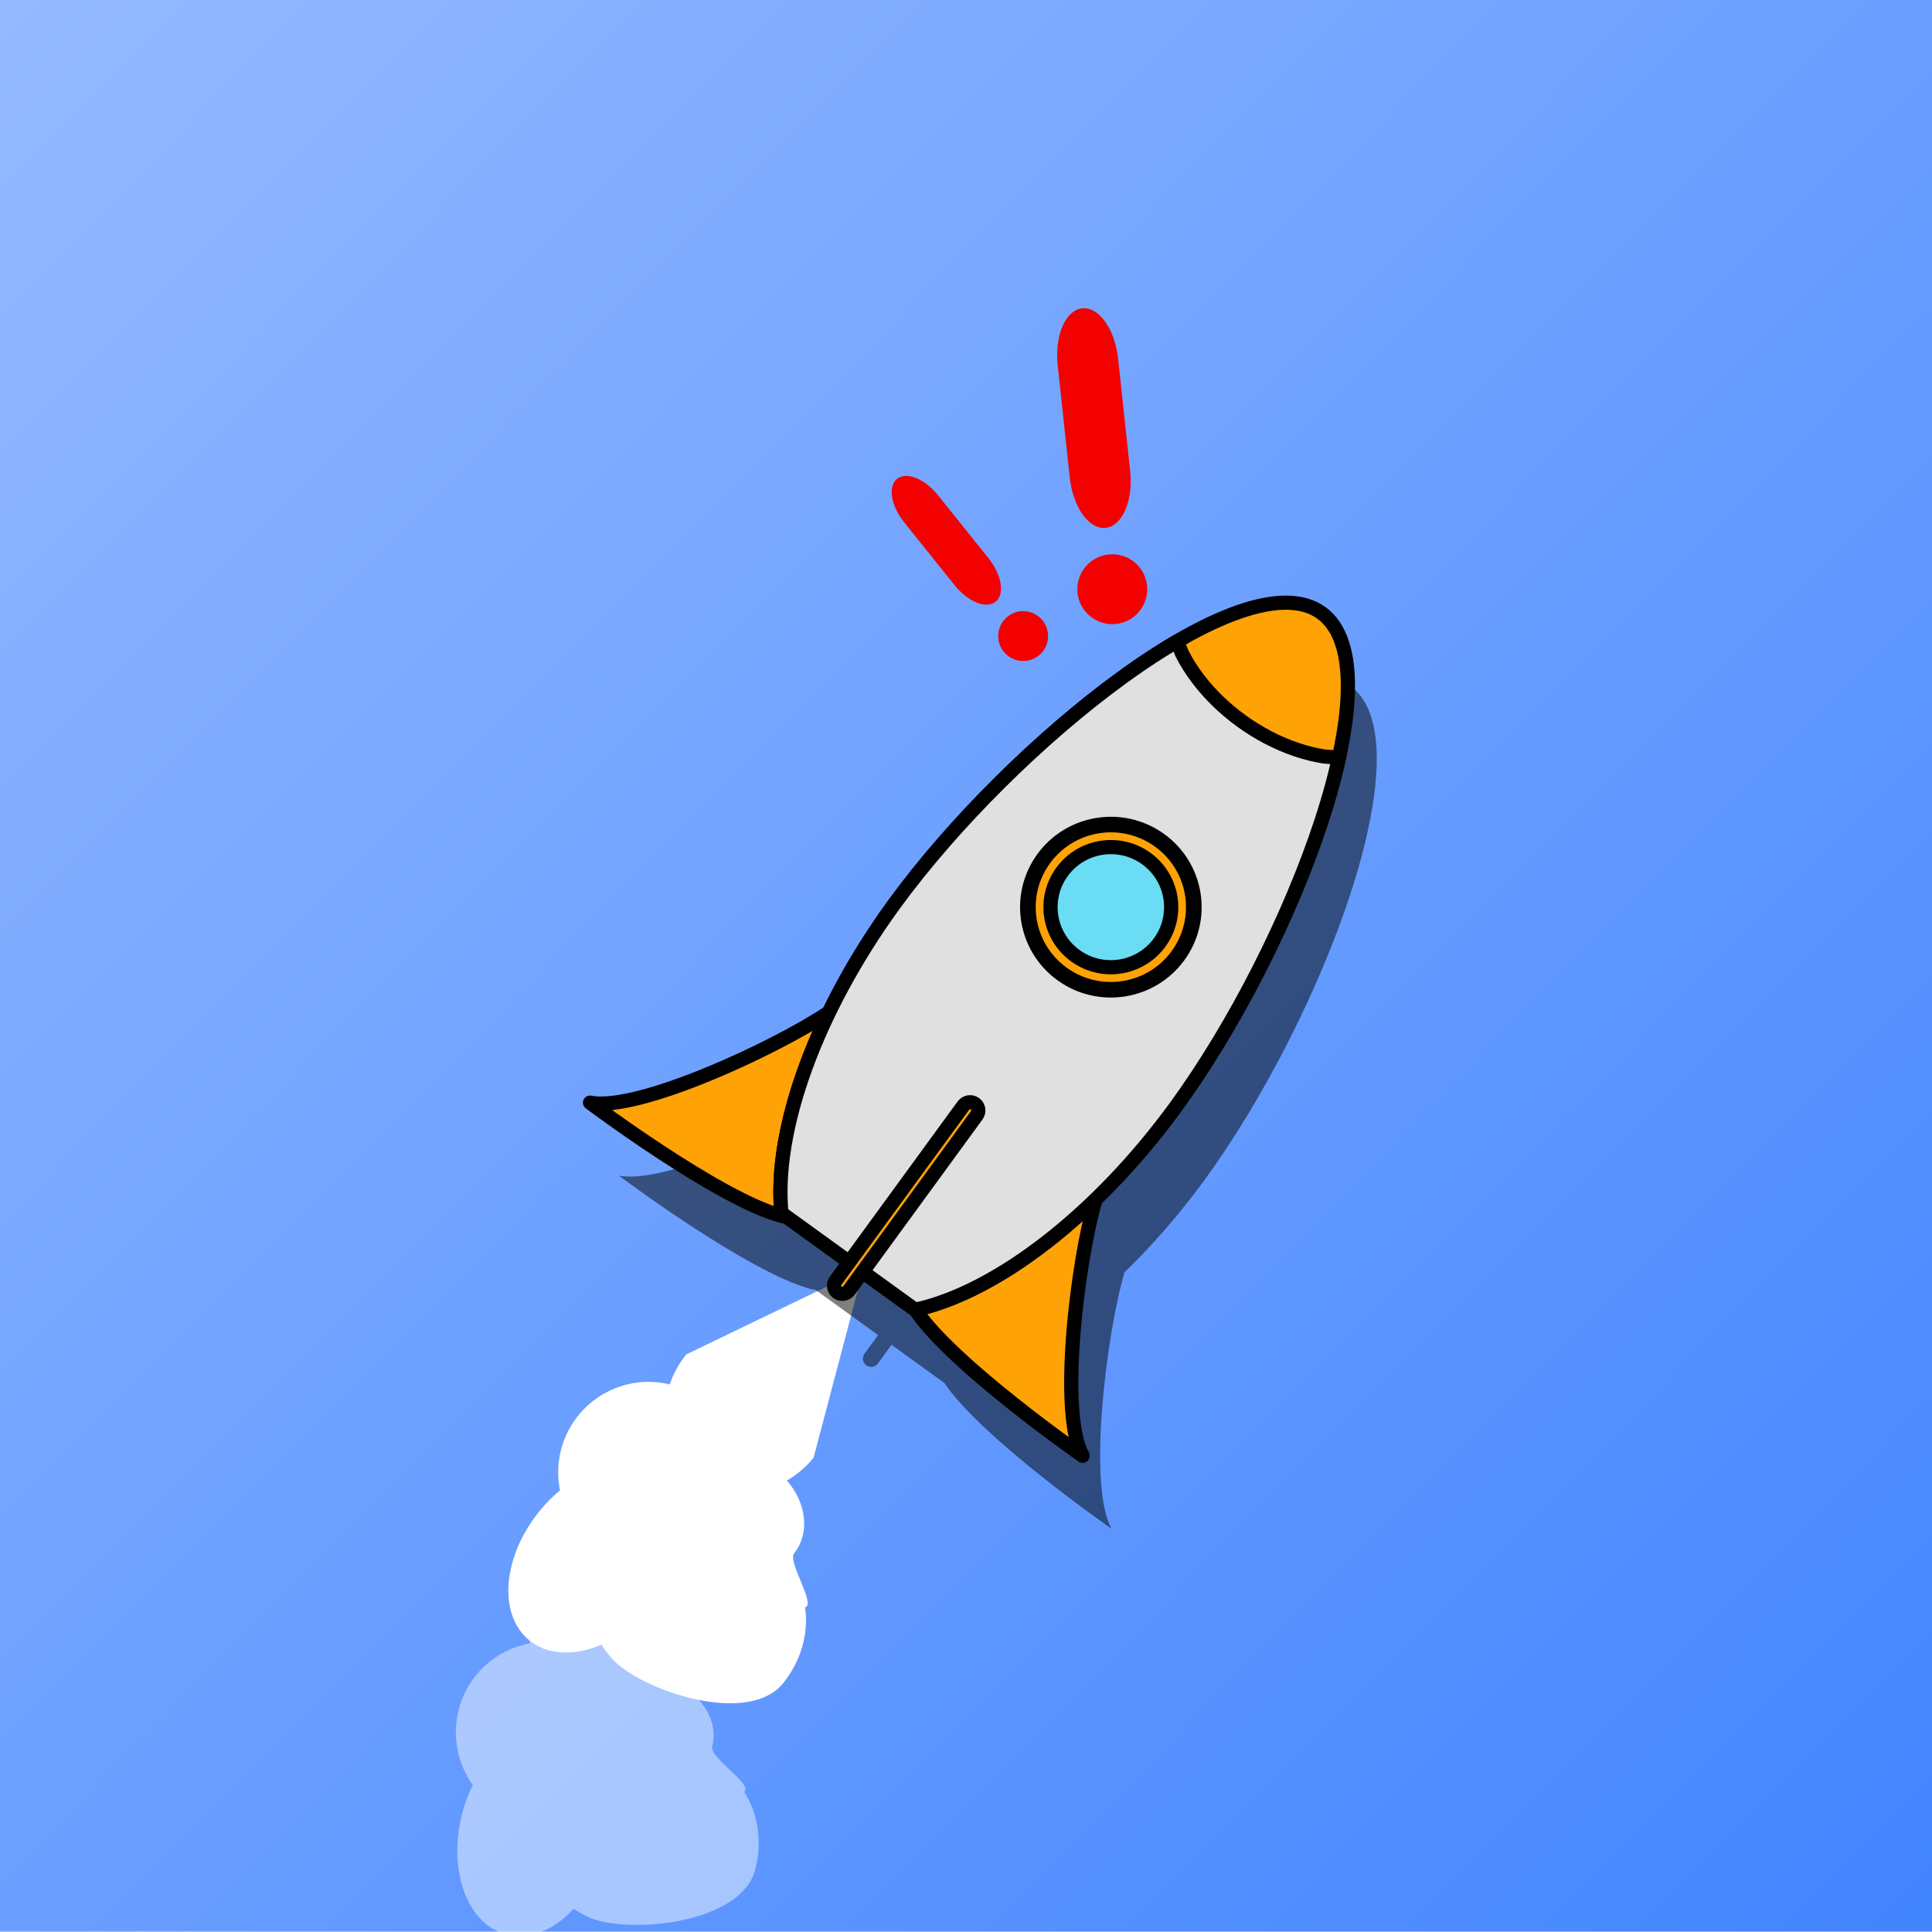
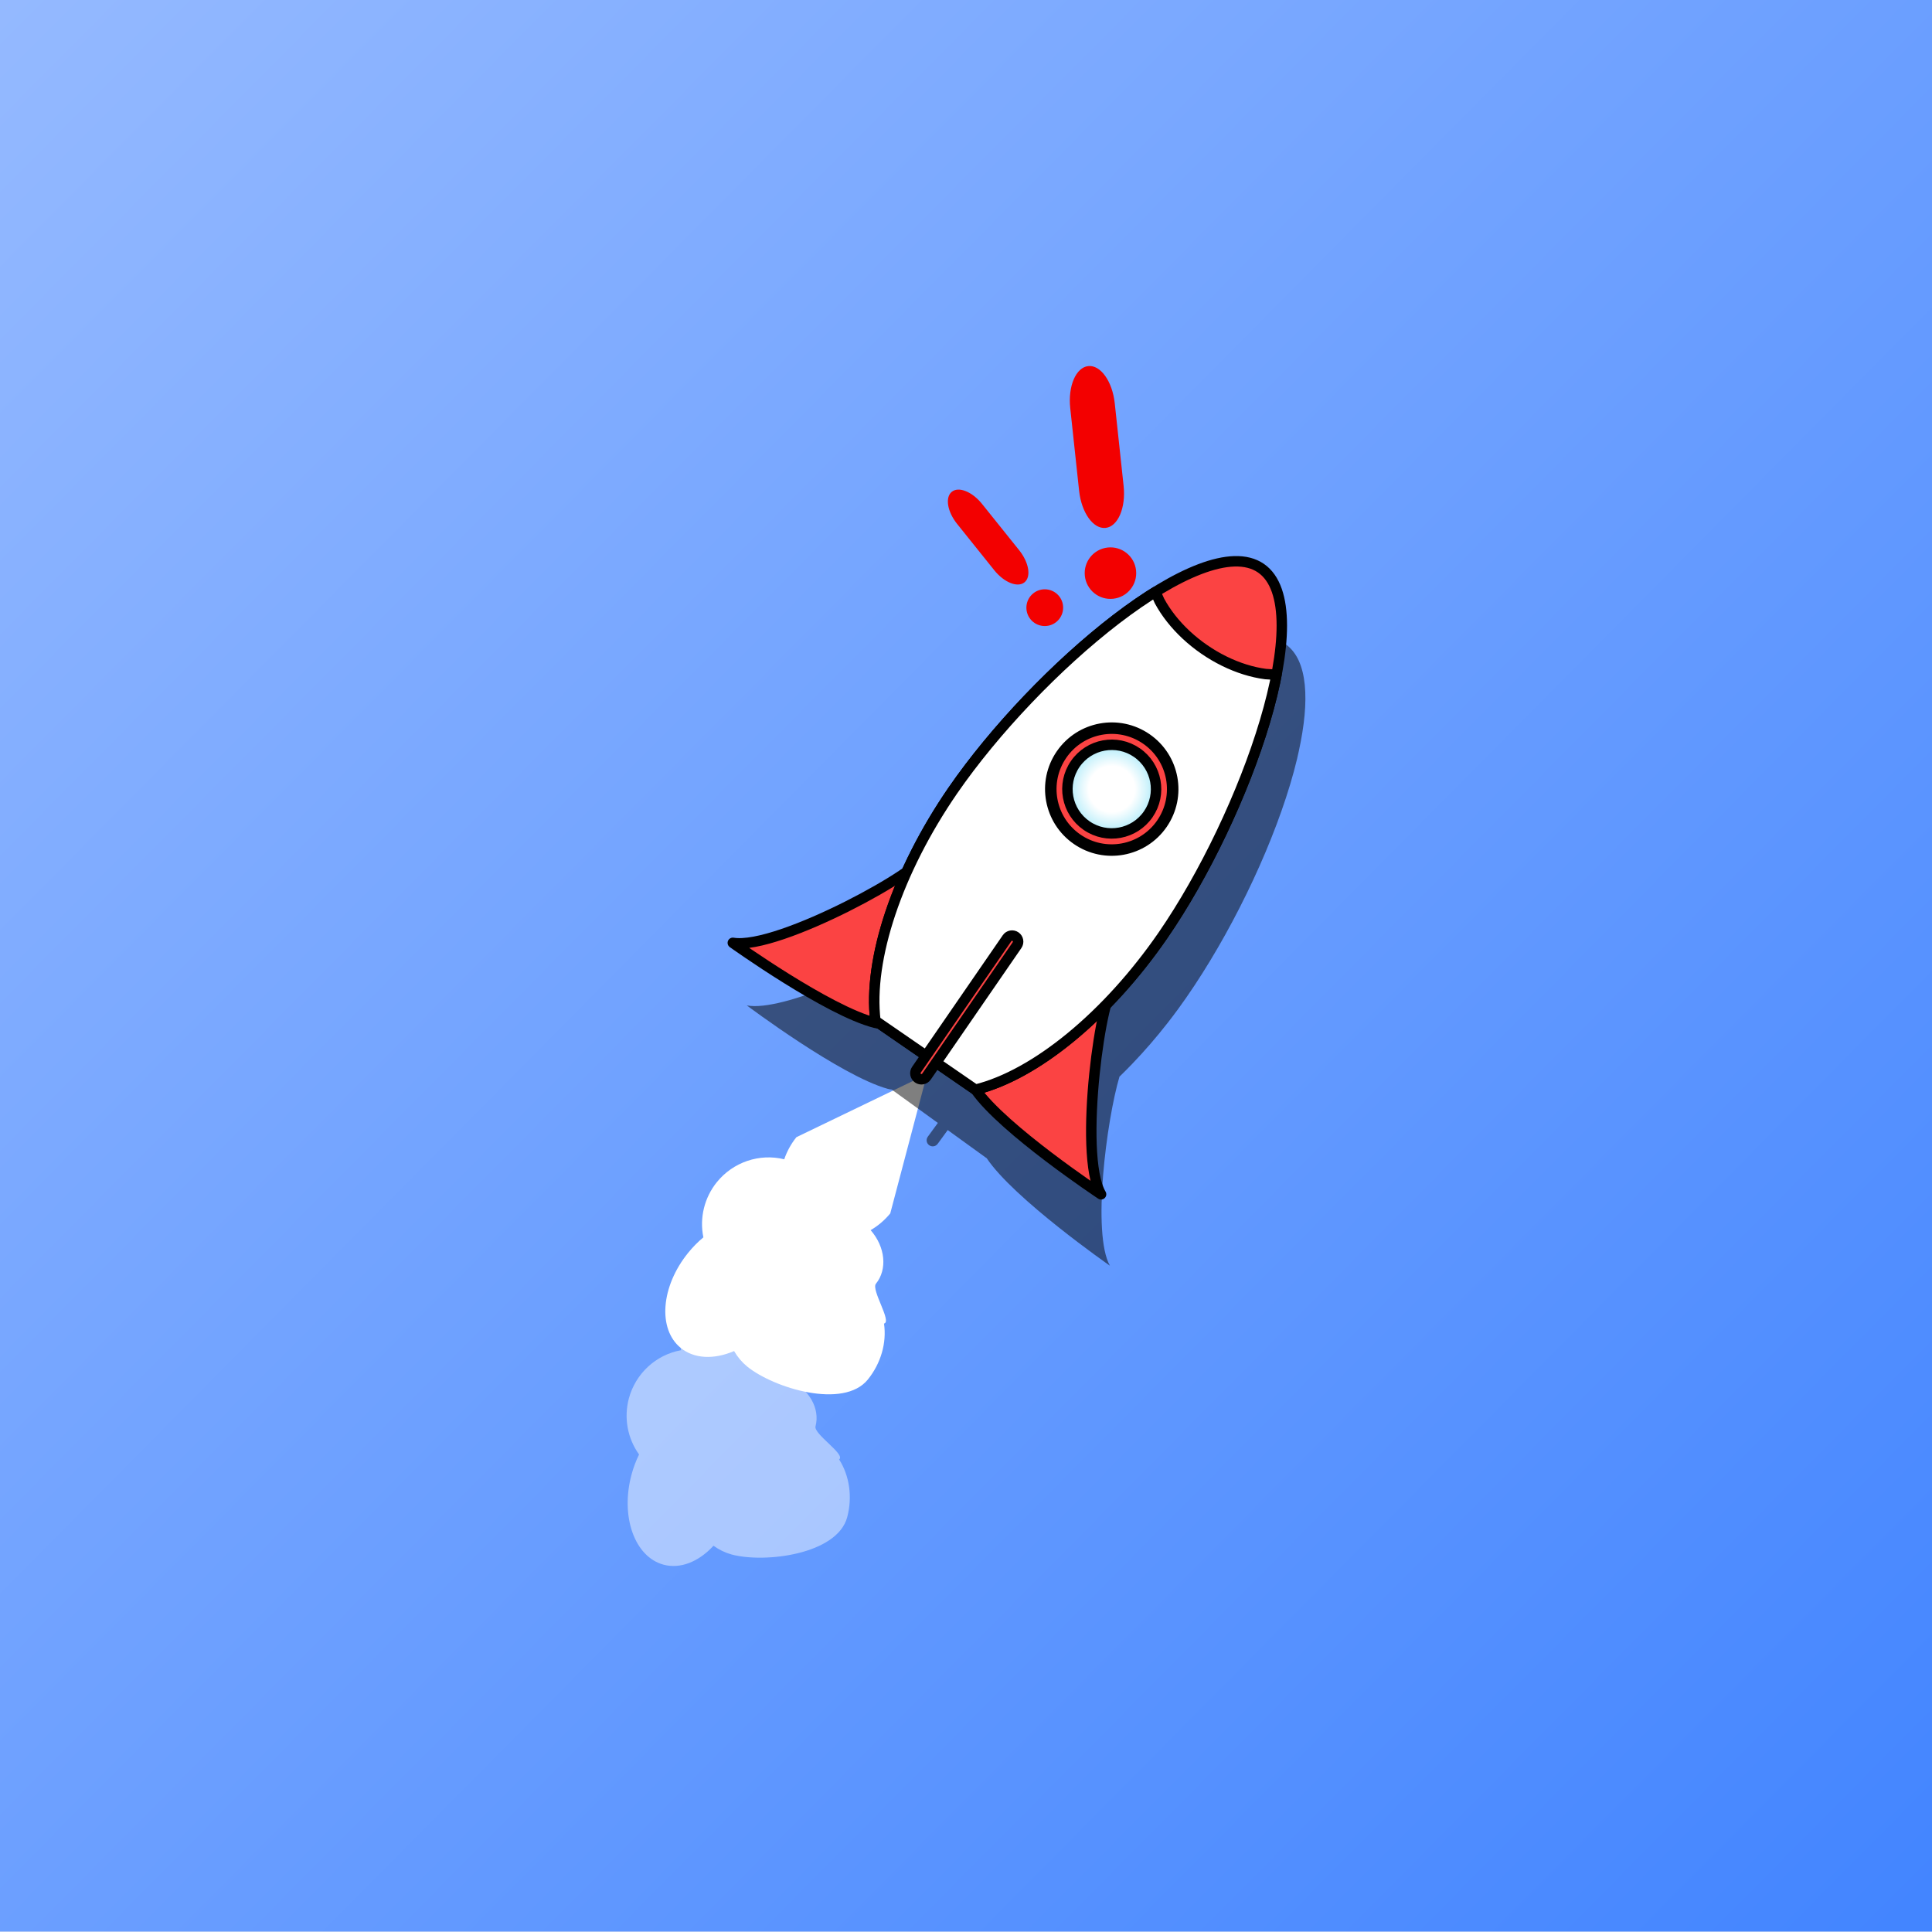
- <svg xmlns="http://www.w3.org/2000/svg" width="432mm" height="432mm" viewBox="0 0 432 432" version="1.1" id="svg1" xml:space="preserve">
+ <svg xmlns="http://www.w3.org/2000/svg" xmlns:xlink="http://www.w3.org/1999/xlink" width="432mm" height="432mm" viewBox="0 0 432 432" version="1.1" id="svg1" xml:space="preserve">
  <defs id="defs1">
    <linearGradient id="paint0_linear_21428_292" x1="-2.75" y1="-1.75" x2="108" y2="108" gradientUnits="userSpaceOnUse" gradientTransform="matrix(4.016278,0,0,4.016278,-0.5306088,-1.849077)">
      <stop offset="0.025" stop-color="#94B9FF" id="stop1" />
      <stop offset="0.989" stop-color="#4385FF" id="stop2" />
    </linearGradient>
+     <linearGradient id="linearGradient12">
+       <stop style="stop-color:#ffffff;stop-opacity:1;" offset="0.464" id="stop12" />
+       <stop style="stop-color:#9be6f8;stop-opacity:1;" offset="1" id="stop13" />
+     </linearGradient>
+     <radialGradient xlink:href="#linearGradient12" id="radialGradient13" cx="109.775" cy="99.204" fx="109.775" fy="99.204" r="10.756" gradientUnits="userSpaceOnUse" spreadMethod="pad" />
  </defs>
  <g id="layer1">
    <rect width="433.758" height="433.758" fill="url(#paint0_linear_21428_292)" id="rect1" x="-0.531" y="-1.849" style="display:inline;fill:url(#paint0_linear_21428_292);stroke-width:4.016" />
-     <g id="g78" transform="matrix(1.650908,0,0,1.650908,88.47539,-35.54244)" style="display:inline">
-       <g id="g81">
-         <path id="path78" style="fill:#ffffff;fill-opacity:1;stroke-width:6.615;stroke-linecap:round;stroke-linejoin:round;stroke-dashoffset:47.218" d="m 24.743,213.225 c -2.307,2.854 -3.221,6.585 -2.486,10.155 -1.005,0.838 -1.943,1.789 -2.784,2.826 -5.031,6.195 -5.642,14.033 -1.364,17.507 2.428,1.969 6.052,2.176 9.792,0.561 0.626,1.09 1.433,2.047 2.39,2.836 4.903,3.982 17.719,7.897 22.177,2.407 2.406,-2.972 3.498,-6.749 2.98,-10.296 1.523,-0.3 -2.4,-6.196 -1.485,-7.315 2.137,-2.648 1.731,-6.755 -0.972,-9.849 1.366,-0.794 2.59,-1.84 3.606,-3.078 l 6.754,-25.579 -23.998,11.574 c -0.981,1.221 -1.74,2.601 -2.237,4.065 -4.559,-1.124 -9.383,0.508 -12.371,4.186 z" />
-         <path id="path34" style="opacity:0.455;fill:#ffffff;fill-opacity:1;stroke-width:6.615;stroke-linecap:round;stroke-linejoin:round;stroke-dashoffset:47.218" d="m 8.562,252.992 c -0.942,3.548 -0.253,7.326 1.876,10.285 -0.576,1.176 -1.043,2.426 -1.389,3.716 -2.065,7.709 0.577,15.114 5.9,16.539 3.02,0.806 6.413,-0.484 9.168,-3.485 1.016,0.739 2.144,1.284 3.339,1.613 6.101,1.634 19.399,-0.022 21.228,-6.854 0.983,-3.695 0.439,-7.589 -1.482,-10.616 1.268,-0.895 -4.72,-4.677 -4.341,-6.072 0.87,-3.289 -1.176,-6.873 -4.908,-8.594 0.922,-1.282 1.614,-2.737 2.035,-4.282 L 35.715,219.135 18.531,239.497 c -0.397,1.515 -0.527,3.085 -0.383,4.624 -4.62,0.834 -8.359,4.294 -9.585,8.871 z" />
-       </g>
-       <g id="g76" transform="translate(-17.72351,36.67674)">
-         <path id="path12-1" style="display:inline;opacity:0.5;fill:#000000;fill-opacity:1;stroke:none;stroke-width:2.267;stroke-linecap:round;stroke-linejoin:round;stroke-dasharray:none;stroke-dashoffset:47.218;stroke-opacity:1" d="m 103.659,43.367 c -4.057,2.963 -7.792,8.962 -10.992,16.666 -0.355,0.856 -0.705,1.733 -1.047,2.63 -0.342,0.896 -0.677,1.811 -1.005,2.744 -0.328,0.933 -0.649,1.883 -0.962,2.849 -2.824,8.706 -5.012,18.674 -6.409,28.57 -0.153,1.082 -0.326,2.165 -0.459,3.244 -0.54,4.377 -0.913,8.71 -1.102,12.883 -0.095,2.086 -0.143,4.133 -0.143,6.124 0.001,1.322 0.024,2.637 0.068,3.943 0.044,1.307 0.109,2.604 0.194,3.892 l 3.59e-4,4.9e-4 c 0.171,2.575 0.425,5.108 0.757,7.585 l 3.59e-4,4.9e-4 c 0.215,1.605 0.475,3.176 0.754,4.729 -3.476,9.496 -15.163,30.775 -22.345,34.127 0,0 25.44,0.457 35.331,-3.254 0.274,-0.103 0.53,-0.23 0.775,-0.375 l 12.347,5.2e-4 2e-4,3.701 c 0,0.731 0.589,1.32 1.32,1.32 0.731,0 1.319,-0.589 1.319,-1.32 l -2e-4,-3.701 10.364,-6e-5 c 0.006,-0.007 0.012,-0.015 0.019,-0.023 9.895,3.708 35.324,3.251 35.324,3.251 -7.27,-3.394 -19.15,-25.147 -22.463,-34.461 0.019,-0.11 0.043,-0.215 0.061,-0.325 l 4.9e-4,-3.6e-4 c 0.205,-1.208 0.39,-2.432 0.556,-3.67 l -3.6e-4,-5e-4 c 0.498,-3.715 0.82,-7.557 0.952,-11.477 0.044,-1.307 0.067,-2.622 0.068,-3.943 0,-1.991 -0.049,-4.038 -0.144,-6.124 -0.378,-8.345 -1.494,-17.333 -3.2,-26.027 -0.426,-2.173 -0.89,-4.328 -1.387,-6.45 -0.996,-4.244 -2.129,-8.357 -3.382,-12.22 -0.313,-0.966 -0.634,-1.916 -0.962,-2.849 -0.328,-0.933 -0.663,-1.848 -1.005,-2.745 -0.342,-0.896 -0.691,-1.773 -1.046,-2.629 -0.231,-0.556 -0.47,-1.089 -0.706,-1.627 -4.495,-10.224 -9.963,-17.073 -15.868,-17.073 -1.912,9e-6 -3.78,0.717 -5.583,2.034 z" transform="matrix(0.687144,0.4968781,-0.4990601,0.6841396,92.5803,-4.804595)" />
-         <g id="g75" style="display:inline;stroke:#000000;stroke-width:2.267;stroke-dasharray:none;stroke-opacity:1" transform="matrix(0.687144,0.4968781,-0.4990601,0.6841396,88.66619,-14.6943)">
-           <path id="path71" style="display:inline;fill:#ffa206;fill-opacity:1;stroke:#000000;stroke-width:2.267;stroke-linecap:round;stroke-linejoin:round;stroke-dasharray:none;stroke-dashoffset:47.218;stroke-opacity:1" d="m 122.124,134.277 12.572,5.2e-4 c -2.628,0.859 13.899,34.394 23.073,38.677 0,0 -25.44,0.457 -35.331,-3.253 -9.891,-3.71 -0.355,-35.381 -0.355,-35.381 -1e-5,-0.023 0.019,-0.043 0.042,-0.043 z" />
-           <path id="path72" style="display:inline;fill:#ffa206;fill-opacity:1;stroke:#000000;stroke-width:2.267;stroke-linecap:round;stroke-linejoin:round;stroke-dasharray:none;stroke-dashoffset:47.218;stroke-opacity:1" d="m 96.614,134.677 -12.572,5.2e-4 c 2.628,0.859 -13.899,34.394 -23.073,38.677 0,0 25.44,0.457 35.331,-3.253 9.891,-3.71 0.355,-35.381 0.355,-35.381 10e-6,-0.023 -0.019,-0.043 -0.042,-0.043 z" />
-           <path id="path73" style="display:inline;fill:#ffa206;fill-opacity:1;stroke:#000000;stroke-width:2.267;stroke-linecap:round;stroke-linejoin:round;stroke-dasharray:none;stroke-dashoffset:47.218;stroke-opacity:1" d="m 109.241,41.333 c -15.299,7.3e-5 -27.701,45.881 -27.701,77.744 0.016,21.149 5.587,40.584 14.517,50.649 H 122.426 c 8.93,-10.066 14.501,-29.501 14.517,-50.649 10e-6,-31.864 -12.402,-77.744 -27.701,-77.744 z" />
-           <path d="m 125.109,58.406 a 22.436,14.411 0 0 1 -1.998,1.283 22.436,14.411 0 0 1 -4.254,1.717 22.436,14.411 0 0 1 -4.742,1.066 22.436,14.411 0 0 1 -4.992,0.362 22.436,14.411 0 0 1 -4.992,-0.362 22.436,14.411 0 0 1 -4.742,-1.066 22.436,14.411 0 0 1 -4.254,-1.717 22.436,14.411 0 0 1 -1.813,-1.165 c -0.219,0.5 -0.44,0.993 -0.655,1.509 -0.356,0.856 -0.705,1.733 -1.047,2.629 -0.342,0.896 -0.677,1.812 -1.005,2.745 -0.328,0.933 -0.649,1.883 -0.962,2.849 -0.627,1.932 -1.223,3.926 -1.788,5.967 -0.565,2.041 -1.097,4.131 -1.595,6.253 -0.498,2.122 -0.961,4.277 -1.388,6.45 -0.426,2.173 -0.816,4.365 -1.166,6.561 -0.35,2.196 -0.662,4.395 -0.932,6.583 -0.27,2.188 -0.498,4.366 -0.682,6.518 -0.185,2.152 -0.325,4.278 -0.42,6.365 -0.095,2.086 -0.143,4.133 -0.143,6.124 0.001,1.322 0.024,2.637 0.068,3.944 0.044,1.307 0.109,2.604 0.195,3.892 0.086,1.288 0.192,2.565 0.318,3.829 0.126,1.265 0.273,2.517 0.439,3.756 0.166,1.238 0.352,2.462 0.556,3.671 0.205,1.208 0.428,2.4 0.67,3.574 0.242,1.174 0.503,2.331 0.781,3.467 0.279,1.137 0.575,2.253 0.889,3.348 0.314,1.095 0.645,2.169 0.993,3.219 0.348,1.05 0.713,2.076 1.095,3.077 0.381,1.001 0.779,1.977 1.193,2.925 0.414,0.948 0.843,1.869 1.287,2.761 0.445,0.892 0.905,1.755 1.379,2.587 0.475,0.832 0.964,1.633 1.467,2.401 0.504,0.768 1.021,1.503 1.553,2.203 0.531,0.7 1.077,1.366 1.635,1.995 H 122.426 c 0.558,-0.629 1.103,-1.295 1.634,-1.995 0.531,-0.7 1.049,-1.436 1.553,-2.204 0.504,-0.768 0.993,-1.569 1.467,-2.401 0.475,-0.832 0.935,-1.695 1.379,-2.587 0.445,-0.892 0.874,-1.813 1.287,-2.761 0.414,-0.948 0.811,-1.924 1.193,-2.925 0.381,-1.001 0.746,-2.027 1.095,-3.077 0.348,-1.05 0.679,-2.123 0.993,-3.218 0.314,-1.095 0.61,-2.212 0.889,-3.348 0.279,-1.136 0.539,-2.293 0.781,-3.467 0.242,-1.174 0.466,-2.366 0.671,-3.574 0.205,-1.208 0.39,-2.432 0.556,-3.671 0.166,-1.238 0.312,-2.491 0.439,-3.756 0.126,-1.265 0.233,-2.542 0.318,-3.829 0.086,-1.288 0.151,-2.585 0.195,-3.892 0.044,-1.307 0.067,-2.622 0.068,-3.944 0,-1.991 -0.049,-4.038 -0.143,-6.124 -0.095,-2.086 -0.235,-4.213 -0.419,-6.365 -0.184,-2.152 -0.413,-4.329 -0.683,-6.518 -0.27,-2.188 -0.581,-4.388 -0.932,-6.583 -0.35,-2.196 -0.74,-4.387 -1.166,-6.561 -0.426,-2.173 -0.89,-4.328 -1.388,-6.45 -0.498,-2.122 -1.03,-4.211 -1.595,-6.253 -0.565,-2.041 -1.161,-4.036 -1.788,-5.967 -0.313,-0.966 -0.634,-1.916 -0.962,-2.849 -0.328,-0.933 -0.663,-1.848 -1.005,-2.745 -0.342,-0.896 -0.691,-1.773 -1.047,-2.629 -0.231,-0.556 -0.469,-1.089 -0.706,-1.627 z" style="display:inline;fill:#e0e0e0;stroke:#000000;stroke-linecap:round;stroke-linejoin:round;stroke-dashoffset:47.218;stroke-opacity:1" id="path74" />
-           <circle style="display:inline;fill:#ffa206;fill-opacity:1;stroke:#000000;stroke-width:2.494;stroke-linecap:round;stroke-linejoin:round;stroke-dasharray:none;stroke-dashoffset:47.218;stroke-opacity:1" id="circle74" cx="109.775" cy="99.204" r="13.231" />
-           <circle style="fill:#6adcf3;fill-opacity:1;stroke:#000000;stroke-width:2.267;stroke-linecap:round;stroke-linejoin:round;stroke-dasharray:none;stroke-dashoffset:47.218;stroke-opacity:1" id="circle75" cx="109.775" cy="99.204" r="9.622" />
-           <rect style="fill:#ffa206;fill-opacity:1;stroke:#000000;stroke-width:2.267;stroke-linecap:round;stroke-linejoin:round;stroke-dasharray:none;stroke-dashoffset:47.218;stroke-opacity:1" id="rect75" width="2.639" height="37.318" x="109.423" y="137.429" ry="1.32" />
+     <g id="g1" transform="translate(0.1573973,-6.147756)" style="display:inline">
+       <g id="g78" transform="matrix(1.21688,0,0,1.21688,130.0356,10.99338)" style="display:inline">
+         <g id="g81">
+           <path id="path78" style="fill:#ffffff;fill-opacity:1;stroke-width:6.615;stroke-linecap:round;stroke-linejoin:round;stroke-dashoffset:47.218" d="m 24.743,213.225 c -2.307,2.854 -3.221,6.585 -2.486,10.155 -1.005,0.838 -1.943,1.789 -2.784,2.826 -5.031,6.195 -5.642,14.033 -1.364,17.507 2.428,1.969 6.052,2.176 9.792,0.561 0.626,1.09 1.433,2.047 2.39,2.836 4.903,3.982 17.719,7.897 22.177,2.407 2.406,-2.972 3.498,-6.749 2.98,-10.296 1.523,-0.3 -2.4,-6.196 -1.485,-7.315 2.137,-2.648 1.731,-6.755 -0.972,-9.849 1.366,-0.794 2.59,-1.84 3.606,-3.078 l 6.754,-25.579 -23.998,11.574 c -0.981,1.221 -1.74,2.601 -2.237,4.065 -4.559,-1.124 -9.383,0.508 -12.371,4.186 z" />
+           <path id="path34" style="opacity:0.455;fill:#ffffff;fill-opacity:1;stroke-width:6.615;stroke-linecap:round;stroke-linejoin:round;stroke-dashoffset:47.218" d="m 8.562,252.992 c -0.942,3.548 -0.253,7.326 1.876,10.285 -0.576,1.176 -1.043,2.426 -1.389,3.716 -2.065,7.709 0.577,15.114 5.9,16.539 3.02,0.806 6.413,-0.484 9.168,-3.485 1.016,0.739 2.144,1.284 3.339,1.613 6.101,1.634 19.399,-0.022 21.228,-6.854 0.983,-3.695 0.439,-7.589 -1.482,-10.616 1.268,-0.895 -4.72,-4.677 -4.341,-6.072 0.87,-3.289 -1.176,-6.873 -4.908,-8.594 0.922,-1.282 1.614,-2.737 2.035,-4.282 L 35.715,219.135 18.531,239.497 c -0.397,1.515 -0.527,3.085 -0.383,4.624 -4.62,0.834 -8.359,4.294 -9.585,8.871 z" />
+         </g>
+         <g id="g76" transform="translate(-17.72351,36.67674)">
+           <path id="path12-1" style="display:inline;opacity:0.5;fill:#000000;fill-opacity:1;stroke:none;stroke-width:2.267;stroke-linecap:round;stroke-linejoin:round;stroke-dasharray:none;stroke-dashoffset:47.218;stroke-opacity:1" d="m 103.659,43.367 c -4.057,2.963 -7.792,8.962 -10.992,16.666 -0.355,0.856 -0.705,1.733 -1.047,2.63 -0.342,0.896 -0.677,1.811 -1.005,2.744 -0.328,0.933 -0.649,1.883 -0.962,2.849 -2.824,8.706 -5.012,18.674 -6.409,28.57 -0.153,1.082 -0.326,2.165 -0.459,3.244 -0.54,4.377 -0.913,8.71 -1.102,12.883 -0.095,2.086 -0.143,4.133 -0.143,6.124 0.001,1.322 0.024,2.637 0.068,3.943 0.044,1.307 0.109,2.604 0.194,3.892 l 3.59e-4,4.9e-4 c 0.171,2.575 0.425,5.108 0.757,7.585 l 3.59e-4,4.9e-4 c 0.215,1.605 0.475,3.176 0.754,4.729 -3.476,9.496 -15.163,30.775 -22.345,34.127 0,0 25.44,0.457 35.331,-3.254 0.274,-0.103 0.53,-0.23 0.775,-0.375 l 12.347,5.2e-4 2e-4,3.701 c 0,0.731 0.589,1.32 1.32,1.32 0.731,0 1.319,-0.589 1.319,-1.32 l -2e-4,-3.701 10.364,-6e-5 c 0.006,-0.007 0.012,-0.015 0.019,-0.023 9.895,3.708 35.324,3.251 35.324,3.251 -7.27,-3.394 -19.15,-25.147 -22.463,-34.461 0.019,-0.11 0.043,-0.215 0.061,-0.325 l 4.9e-4,-3.6e-4 c 0.205,-1.208 0.39,-2.432 0.556,-3.67 l -3.6e-4,-5e-4 c 0.498,-3.715 0.82,-7.557 0.952,-11.477 0.044,-1.307 0.067,-2.622 0.068,-3.943 0,-1.991 -0.049,-4.038 -0.144,-6.124 -0.378,-8.345 -1.494,-17.333 -3.2,-26.027 -0.426,-2.173 -0.89,-4.328 -1.387,-6.45 -0.996,-4.244 -2.129,-8.357 -3.382,-12.22 -0.313,-0.966 -0.634,-1.916 -0.962,-2.849 -0.328,-0.933 -0.663,-1.848 -1.005,-2.745 -0.342,-0.896 -0.691,-1.773 -1.046,-2.629 -0.231,-0.556 -0.47,-1.089 -0.706,-1.627 -4.495,-10.224 -9.963,-17.073 -15.868,-17.073 -1.912,9e-6 -3.78,0.717 -5.583,2.034 z" transform="matrix(0.687144,0.4968781,-0.4990601,0.6841396,92.5803,-4.804595)" />
+         </g>
+         <g id="g80">
+           <path id="path75" style="fill:#f30000;fill-opacity:1;stroke:none;stroke-width:1.285;stroke-linecap:round;stroke-linejoin:round;stroke-dashoffset:47.218" d="m 92.977,63.288 c -2.266,0.243 -3.742,3.683 -3.31,7.712 l 1.629,15.188 c 0.432,4.029 2.604,7.077 4.87,6.834 2.266,-0.243 3.742,-3.683 3.31,-7.712 l -1.629,-15.188 c -0.432,-4.029 -2.605,-7.077 -4.87,-6.834 z m 3.576,33.339 a 4.733,4.733 0 0 0 -4.201,5.21 4.733,4.733 0 0 0 5.21,4.201 4.733,4.733 0 0 0 4.201,-5.211 4.733,4.733 0 0 0 -5.211,-4.201 z" />
+           <path id="path77" style="fill:#f30000;fill-opacity:1;stroke:none;stroke-width:0.916;stroke-linecap:round;stroke-linejoin:round;stroke-dashoffset:47.218" d="m 67.909,86.383 c -1.268,1.017 -0.833,3.652 0.975,5.907 l 6.818,8.501 c 1.809,2.255 4.286,3.252 5.554,2.235 1.268,-1.017 0.833,-3.652 -0.975,-5.907 l -6.818,-8.501 c -1.809,-2.255 -4.286,-3.252 -5.554,-2.235 z M 82.875,105.045 a 3.377,3.377 0 0 0 -0.522,4.746 3.377,3.377 0 0 0 4.746,0.522 3.377,3.377 0 0 0 0.522,-4.747 3.377,3.377 0 0 0 -4.746,-0.522 z" />
        </g>
      </g>
-       <g id="g80">
-         <path id="path75" style="fill:#f30000;fill-opacity:1;stroke:none;stroke-width:1.285;stroke-linecap:round;stroke-linejoin:round;stroke-dashoffset:47.218" d="m 92.977,63.288 c -2.266,0.243 -3.742,3.683 -3.31,7.712 l 1.629,15.188 c 0.432,4.029 2.604,7.077 4.87,6.834 2.266,-0.243 3.742,-3.683 3.31,-7.712 l -1.629,-15.188 c -0.432,-4.029 -2.605,-7.077 -4.87,-6.834 z m 3.576,33.339 a 4.733,4.733 0 0 0 -4.201,5.21 4.733,4.733 0 0 0 5.21,4.201 4.733,4.733 0 0 0 4.201,-5.211 4.733,4.733 0 0 0 -5.211,-4.201 z" />
-         <path id="path77" style="fill:#f30000;fill-opacity:1;stroke:none;stroke-width:0.916;stroke-linecap:round;stroke-linejoin:round;stroke-dashoffset:47.218" d="m 67.909,86.383 c -1.268,1.017 -0.833,3.652 0.975,5.907 l 6.818,8.501 c 1.809,2.255 4.286,3.252 5.554,2.235 1.268,-1.017 0.833,-3.652 -0.975,-5.907 l -6.818,-8.501 c -1.809,-2.255 -4.286,-3.252 -5.554,-2.235 z M 82.875,105.045 a 3.377,3.377 0 0 0 -0.522,4.746 3.377,3.377 0 0 0 4.746,0.522 3.377,3.377 0 0 0 0.522,-4.747 3.377,3.377 0 0 0 -4.746,-0.522 z" />
+       <g id="layer1-5" transform="matrix(0.6410089,0.4416071,-0.4416071,0.6410089,243.7187,44.35458)">
+         <path id="path12" style="display:none;fill:#ffffff;fill-opacity:1;stroke:#ffffff;stroke-width:11.336;stroke-linecap:round;stroke-linejoin:round;stroke-dasharray:none;stroke-dashoffset:47.218;stroke-opacity:1" d="m 109.242,41.333 c -5.927,2.9e-5 -11.415,6.902 -15.92,17.192 -0.219,0.5 -0.44,0.993 -0.655,1.509 -0.356,0.856 -0.705,1.733 -1.047,2.629 -0.342,0.896 -0.677,1.812 -1.005,2.745 -0.328,0.933 -0.649,1.883 -0.962,2.849 -0.627,1.932 -1.223,3.926 -1.788,5.967 -0.565,2.041 -1.097,4.131 -1.595,6.253 -0.498,2.122 -0.961,4.277 -1.388,6.45 -0.426,2.173 -0.816,4.365 -1.166,6.561 -0.35,2.196 -0.662,4.395 -0.932,6.583 -0.27,2.188 -0.498,4.366 -0.682,6.518 -0.185,2.152 -0.325,4.278 -0.42,6.365 -0.095,2.086 -0.143,4.133 -0.143,6.124 0.001,1.322 0.024,2.637 0.068,3.944 0.044,1.307 0.109,2.604 0.195,3.892 0.086,1.288 0.192,2.565 0.318,3.829 0.126,1.265 0.273,2.517 0.439,3.756 0.166,1.238 0.352,2.462 0.556,3.671 0.061,0.358 0.134,0.704 0.198,1.059 -3.476,9.495 -15.163,30.775 -22.345,34.127 0,0 25.44,0.457 35.331,-3.253 0.274,-0.103 0.53,-0.23 0.775,-0.375 h 12.348 v 3.701 c 0,0.731 0.589,1.32 1.32,1.32 0.731,0 1.32,-0.589 1.32,-1.32 v -3.701 h 10.364 c 0.006,-0.007 0.012,-0.015 0.019,-0.023 9.896,3.708 35.324,3.251 35.324,3.251 -7.27,-3.394 -19.149,-25.146 -22.462,-34.461 1.059,-6.136 1.631,-12.687 1.636,-19.417 0,-1.991 -0.049,-4.038 -0.143,-6.124 -0.095,-2.086 -0.235,-4.213 -0.419,-6.365 -0.738,-8.608 -2.177,-17.624 -4.168,-26.112 -0.498,-2.122 -1.03,-4.211 -1.595,-6.253 -0.565,-2.041 -1.161,-4.036 -1.788,-5.967 -0.313,-0.966 -0.634,-1.916 -0.962,-2.849 -0.328,-0.933 -0.663,-1.848 -1.005,-2.745 -0.342,-0.896 -0.691,-1.773 -1.047,-2.629 -0.231,-0.556 -0.469,-1.089 -0.706,-1.627 -4.495,-10.224 -9.963,-17.073 -15.868,-17.073 z" transform="matrix(1.323256,0,0,1.323256,-39.52117,11.54187)" />
+         <g id="g10" transform="matrix(1.323256,0,0,1.323256,-39.52117,11.54187)" style="display:inline">
+           <g id="g9" style="display:inline;stroke:#000000;stroke-width:2.267;stroke-dasharray:none;stroke-opacity:1">
+             <path id="path2" style="display:inline;fill:#fb4343;fill-opacity:1;stroke:#000000;stroke-width:2.267;stroke-linecap:round;stroke-linejoin:round;stroke-dasharray:none;stroke-dashoffset:47.218;stroke-opacity:1" d="m 122.124,134.277 12.572,5.2e-4 c -2.628,0.859 13.899,34.394 23.073,38.677 0,0 -25.44,0.457 -35.331,-3.253 -9.891,-3.71 -0.355,-35.381 -0.355,-35.381 -1e-5,-0.023 0.019,-0.043 0.042,-0.043 z" />
+             <path id="path3" style="display:inline;fill:#fb4343;fill-opacity:1;stroke:#000000;stroke-width:2.267;stroke-linecap:round;stroke-linejoin:round;stroke-dasharray:none;stroke-dashoffset:47.218;stroke-opacity:1" d="m 96.614,134.677 -12.572,5.2e-4 c 2.628,0.859 -13.899,34.394 -23.073,38.677 0,0 25.44,0.457 35.331,-3.253 9.891,-3.71 0.355,-35.381 0.355,-35.381 10e-6,-0.023 -0.019,-0.043 -0.042,-0.043 z" />
+             <path id="path5" style="display:inline;fill:#fb4343;fill-opacity:1;stroke:#000000;stroke-width:2.267;stroke-linecap:round;stroke-linejoin:round;stroke-dasharray:none;stroke-dashoffset:47.218;stroke-opacity:1" d="m 109.241,41.333 c -15.299,7.3e-5 -27.701,45.881 -27.701,77.744 0.016,21.149 5.587,40.584 14.517,50.649 H 122.426 c 8.93,-10.066 14.501,-29.501 14.517,-50.649 10e-6,-31.864 -12.402,-77.744 -27.701,-77.744 z" />
+             <path d="m 125.109,58.406 a 22.436,14.411 0 0 1 -1.998,1.283 22.436,14.411 0 0 1 -4.254,1.717 22.436,14.411 0 0 1 -4.742,1.066 22.436,14.411 0 0 1 -4.992,0.362 22.436,14.411 0 0 1 -4.992,-0.362 22.436,14.411 0 0 1 -4.742,-1.066 22.436,14.411 0 0 1 -4.254,-1.717 22.436,14.411 0 0 1 -1.813,-1.165 c -0.219,0.5 -0.44,0.993 -0.655,1.509 -0.356,0.856 -0.705,1.733 -1.047,2.629 -0.342,0.896 -0.677,1.812 -1.005,2.745 -0.328,0.933 -0.649,1.883 -0.962,2.849 -0.627,1.932 -1.223,3.926 -1.788,5.967 -0.565,2.041 -1.097,4.131 -1.595,6.253 -0.498,2.122 -0.961,4.277 -1.388,6.45 -0.426,2.173 -0.816,4.365 -1.166,6.561 -0.35,2.196 -0.662,4.395 -0.932,6.583 -0.27,2.188 -0.498,4.366 -0.682,6.518 -0.185,2.152 -0.325,4.278 -0.42,6.365 -0.095,2.086 -0.143,4.133 -0.143,6.124 0.001,1.322 0.024,2.637 0.068,3.944 0.044,1.307 0.109,2.604 0.195,3.892 0.086,1.288 0.192,2.565 0.318,3.829 0.126,1.265 0.273,2.517 0.439,3.756 0.166,1.238 0.352,2.462 0.556,3.671 0.205,1.208 0.428,2.4 0.67,3.574 0.242,1.174 0.503,2.331 0.781,3.467 0.279,1.137 0.575,2.253 0.889,3.348 0.314,1.095 0.645,2.169 0.993,3.219 0.348,1.05 0.713,2.076 1.095,3.077 0.381,1.001 0.779,1.977 1.193,2.925 0.414,0.948 0.843,1.869 1.287,2.761 0.445,0.892 0.905,1.755 1.379,2.587 0.475,0.832 0.964,1.633 1.467,2.401 0.504,0.768 1.021,1.503 1.553,2.203 0.531,0.7 1.077,1.366 1.635,1.995 H 122.426 c 0.558,-0.629 1.103,-1.295 1.634,-1.995 0.531,-0.7 1.049,-1.436 1.553,-2.204 0.504,-0.768 0.993,-1.569 1.467,-2.401 0.475,-0.832 0.935,-1.695 1.379,-2.587 0.445,-0.892 0.874,-1.813 1.287,-2.761 0.414,-0.948 0.811,-1.924 1.193,-2.925 0.381,-1.001 0.746,-2.027 1.095,-3.077 0.348,-1.05 0.679,-2.123 0.993,-3.218 0.314,-1.095 0.61,-2.212 0.889,-3.348 0.279,-1.136 0.539,-2.293 0.781,-3.467 0.242,-1.174 0.466,-2.366 0.671,-3.574 0.205,-1.208 0.39,-2.432 0.556,-3.671 0.166,-1.238 0.312,-2.491 0.439,-3.756 0.126,-1.265 0.233,-2.542 0.318,-3.829 0.086,-1.288 0.151,-2.585 0.195,-3.892 0.044,-1.307 0.067,-2.622 0.068,-3.944 0,-1.991 -0.049,-4.038 -0.143,-6.124 -0.095,-2.086 -0.235,-4.213 -0.419,-6.365 -0.184,-2.152 -0.413,-4.329 -0.683,-6.518 -0.27,-2.188 -0.581,-4.388 -0.932,-6.583 -0.35,-2.196 -0.74,-4.387 -1.166,-6.561 -0.426,-2.173 -0.89,-4.328 -1.388,-6.45 -0.498,-2.122 -1.03,-4.211 -1.595,-6.253 -0.565,-2.041 -1.161,-4.036 -1.788,-5.967 -0.313,-0.966 -0.634,-1.916 -0.962,-2.849 -0.328,-0.933 -0.663,-1.848 -1.005,-2.745 -0.342,-0.896 -0.691,-1.773 -1.047,-2.629 -0.231,-0.556 -0.469,-1.089 -0.706,-1.627 z" style="display:inline;fill:#ffffff;fill-opacity:1;stroke:#000000;stroke-linecap:round;stroke-linejoin:round;stroke-dashoffset:47.218;stroke-opacity:1" id="path7" />
+             <circle style="display:inline;fill:#fb4343;fill-opacity:1;stroke:#000000;stroke-width:2.494;stroke-linecap:round;stroke-linejoin:round;stroke-dasharray:none;stroke-dashoffset:47.218;stroke-opacity:1" id="circle8" cx="109.775" cy="99.204" r="13.231" />
+             <circle style="fill:url(#radialGradient13);fill-opacity:1;stroke:#000000;stroke-width:2.267;stroke-linecap:round;stroke-linejoin:round;stroke-dasharray:none;stroke-dashoffset:47.218;stroke-opacity:1" id="circle9" cx="109.775" cy="99.204" r="9.622" />
+             <rect style="fill:#fb4343;fill-opacity:1;stroke:#000000;stroke-width:2.267;stroke-linecap:round;stroke-linejoin:round;stroke-dasharray:none;stroke-dashoffset:47.218;stroke-opacity:1" id="rect9" width="2.639" height="37.318" x="109.423" y="137.429" ry="1.32" />
+           </g>
+         </g>
      </g>
    </g>
  </g>
</svg>
